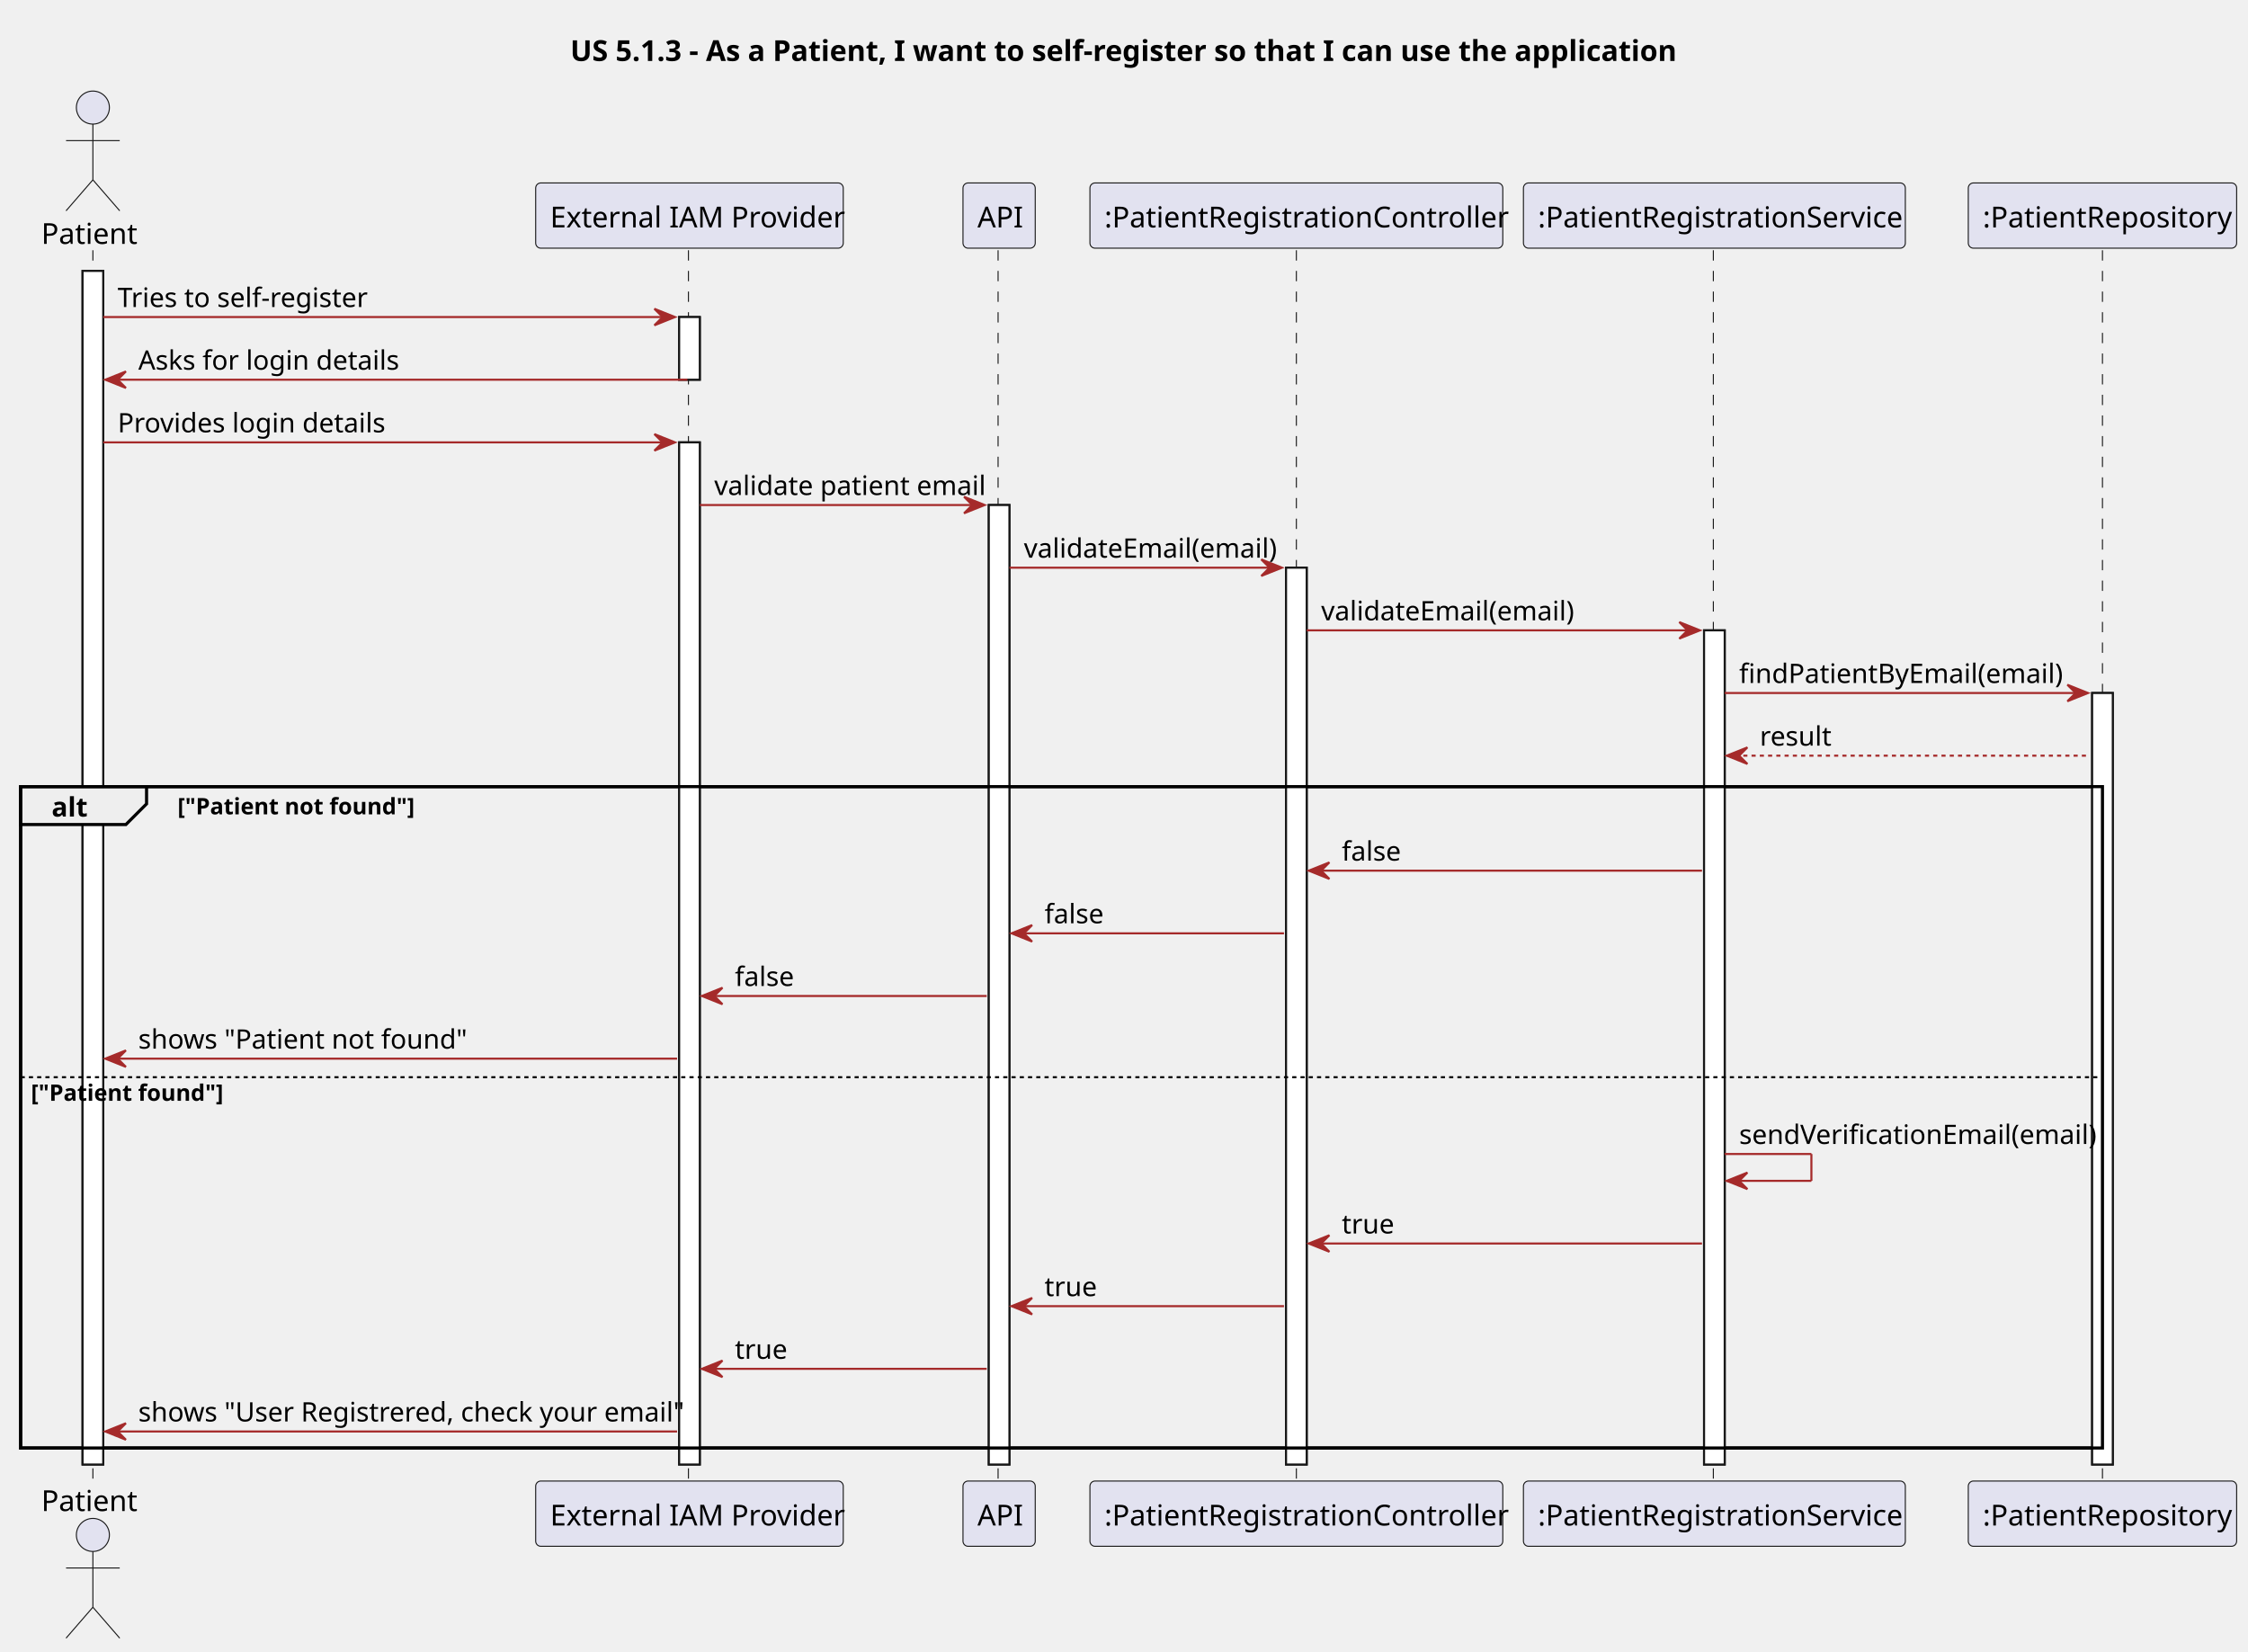
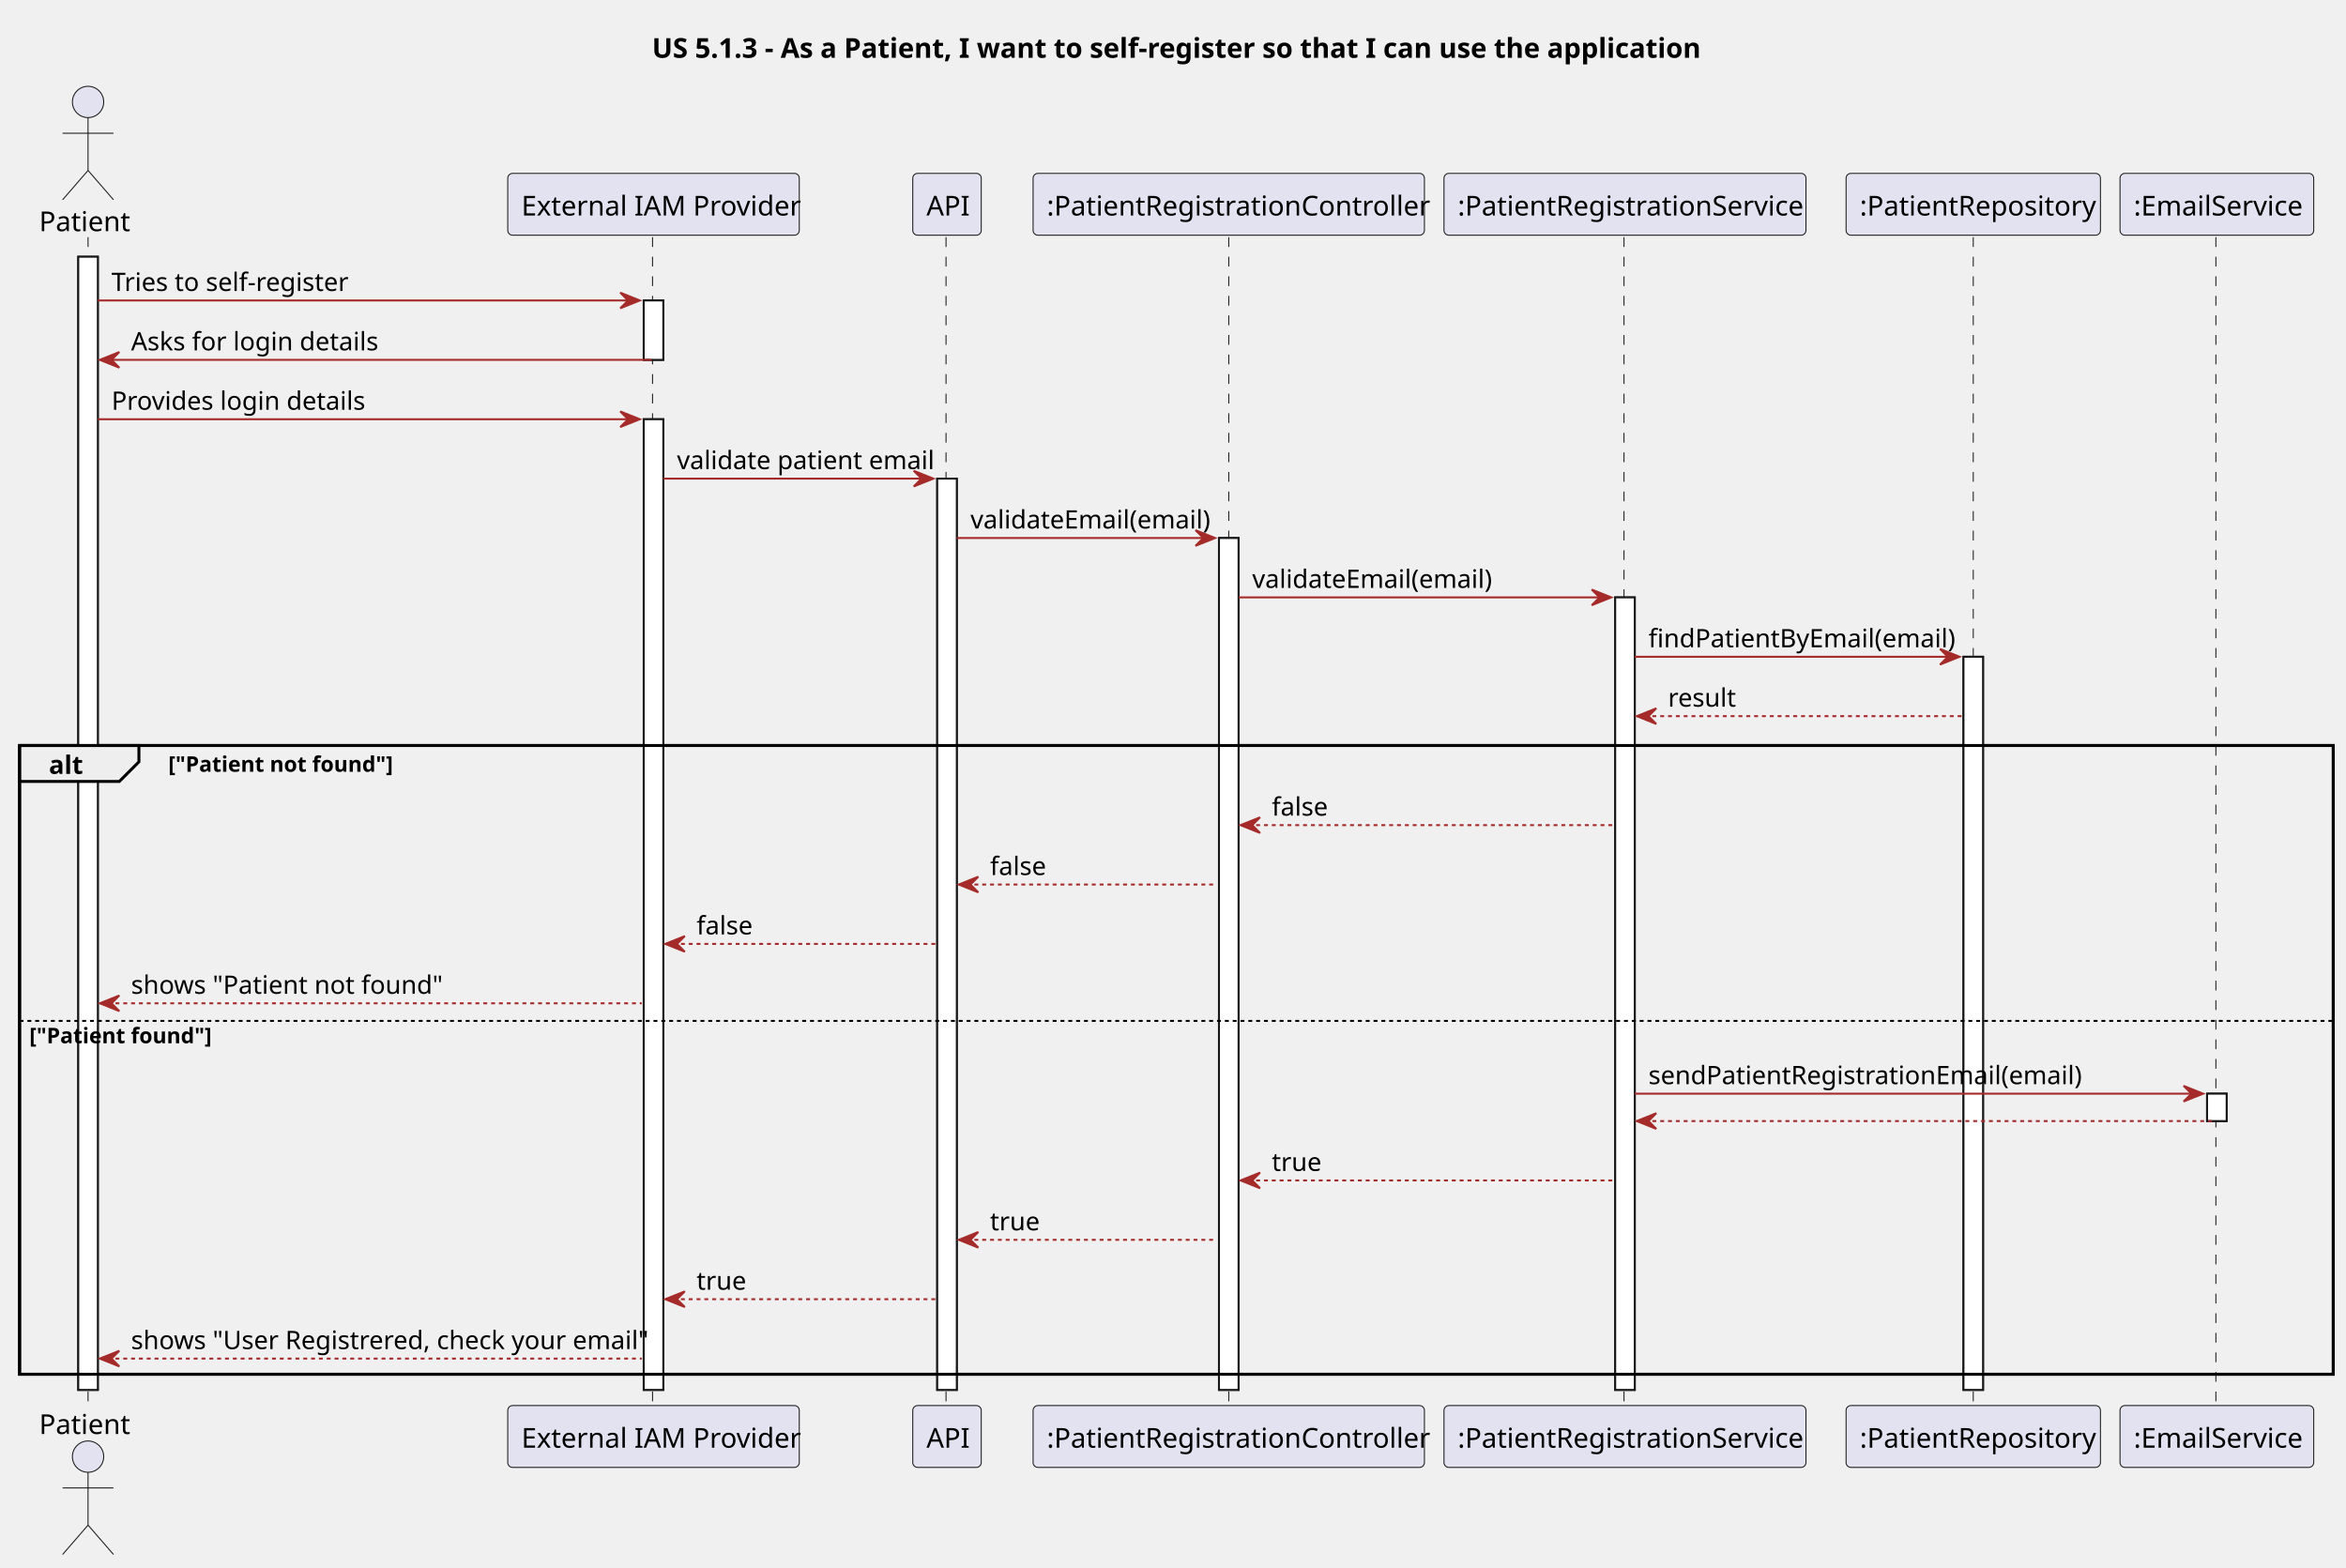
- <svg xmlns="http://www.w3.org/2000/svg" contentStyleType="text/css" height="800px" preserveAspectRatio="none" style="width:1089px;height:800px;background:#FFFFFF;" version="1.1" viewBox="0 0 1089 800" width="1089px" zoomAndPan="magnify">
+ <svg xmlns="http://www.w3.org/2000/svg" contentStyleType="text/css" height="801px" preserveAspectRatio="none" style="width:1199px;height:801px;background:#FFFFFF;" version="1.1" viewBox="0 0 1199 801" width="1199px" zoomAndPan="magnify">
  <defs />
  <g>
-     <text fill="#000000" font-family="sans-serif" font-size="14" font-weight="bold" lengthAdjust="spacing" textLength="535" x="276.25" y="29.533">US 5.1.3 - As a Patient, I want to self-register so that I can use the application</text>
-     <rect fill="#FFFFFF" height="578.164" style="stroke:#181818;stroke-width:1.0;" width="10" x="40" y="131.219" />
+     <text fill="#000000" font-family="sans-serif" font-size="14" font-weight="bold" lengthAdjust="spacing" textLength="535" x="333.25" y="29.533">US 5.1.3 - As a Patient, I want to self-register so that I can use the application</text>
+     <rect fill="#FFFFFF" height="579.164" style="stroke:#181818;stroke-width:1.0;" width="10" x="40" y="131.219" />
    <rect fill="#FFFFFF" height="30.352" style="stroke:#181818;stroke-width:1.0;" width="10" x="329" y="153.57" />
-     <rect fill="#FFFFFF" height="495.109" style="stroke:#181818;stroke-width:1.0;" width="10" x="329" y="214.273" />
-     <rect fill="#FFFFFF" height="464.758" style="stroke:#181818;stroke-width:1.0;" width="10" x="479" y="244.625" />
-     <rect fill="#FFFFFF" height="434.406" style="stroke:#181818;stroke-width:1.0;" width="10" x="623" y="274.977" />
-     <rect fill="#FFFFFF" height="404.055" style="stroke:#181818;stroke-width:1.0;" width="10" x="825.5" y="305.328" />
-     <rect fill="#FFFFFF" height="373.703" style="stroke:#181818;stroke-width:1.0;" width="10" x="1013.5" y="335.68" />
-     <rect fill="none" height="320.352" style="stroke:#000000;stroke-width:1.5;" width="1008.5" x="10" y="381.031" />
-     <line style="stroke:#181818;stroke-width:0.5;stroke-dasharray:5.0,5.0;" x1="45" x2="45" y1="121.219" y2="718.383" />
-     <line style="stroke:#181818;stroke-width:0.5;stroke-dasharray:5.0,5.0;" x1="333.5" x2="333.5" y1="121.219" y2="718.383" />
-     <line style="stroke:#181818;stroke-width:0.5;stroke-dasharray:5.0,5.0;" x1="483.5" x2="483.5" y1="121.219" y2="718.383" />
-     <line style="stroke:#181818;stroke-width:0.5;stroke-dasharray:5.0,5.0;" x1="628" x2="628" y1="121.219" y2="718.383" />
-     <line style="stroke:#181818;stroke-width:0.5;stroke-dasharray:5.0,5.0;" x1="830" x2="830" y1="121.219" y2="718.383" />
-     <line style="stroke:#181818;stroke-width:0.5;stroke-dasharray:5.0,5.0;" x1="1018.5" x2="1018.5" y1="121.219" y2="718.383" />
+     <rect fill="#FFFFFF" height="496.109" style="stroke:#181818;stroke-width:1.0;" width="10" x="329" y="214.273" />
+     <rect fill="#FFFFFF" height="465.758" style="stroke:#181818;stroke-width:1.0;" width="10" x="479" y="244.625" />
+     <rect fill="#FFFFFF" height="435.406" style="stroke:#181818;stroke-width:1.0;" width="10" x="623" y="274.977" />
+     <rect fill="#FFFFFF" height="405.055" style="stroke:#181818;stroke-width:1.0;" width="10" x="825.5" y="305.328" />
+     <rect fill="#FFFFFF" height="374.703" style="stroke:#181818;stroke-width:1.0;" width="10" x="1003.5" y="335.68" />
+     <rect fill="#FFFFFF" height="14" style="stroke:#181818;stroke-width:1.0;" width="10" x="1128" y="558.977" />
+     <rect fill="none" height="321.352" style="stroke:#000000;stroke-width:1.5;" width="1182.5" x="10" y="381.031" />
+     <line style="stroke:#181818;stroke-width:0.5;stroke-dasharray:5.0,5.0;" x1="45" x2="45" y1="121.219" y2="719.383" />
+     <line style="stroke:#181818;stroke-width:0.5;stroke-dasharray:5.0,5.0;" x1="333.5" x2="333.5" y1="121.219" y2="719.383" />
+     <line style="stroke:#181818;stroke-width:0.5;stroke-dasharray:5.0,5.0;" x1="483.5" x2="483.5" y1="121.219" y2="719.383" />
+     <line style="stroke:#181818;stroke-width:0.5;stroke-dasharray:5.0,5.0;" x1="628" x2="628" y1="121.219" y2="719.383" />
+     <line style="stroke:#181818;stroke-width:0.5;stroke-dasharray:5.0,5.0;" x1="830" x2="830" y1="121.219" y2="719.383" />
+     <line style="stroke:#181818;stroke-width:0.5;stroke-dasharray:5.0,5.0;" x1="1008.5" x2="1008.5" y1="121.219" y2="719.383" />
+     <line style="stroke:#181818;stroke-width:0.5;stroke-dasharray:5.0,5.0;" x1="1132.5" x2="1132.5" y1="121.219" y2="719.383" />
    <text fill="#000000" font-family="sans-serif" font-size="14" lengthAdjust="spacing" textLength="44" x="20" y="118.143">Patient</text>
    <ellipse cx="45" cy="52.109" fill="#E2E2F0" rx="8" ry="8" style="stroke:#181818;stroke-width:0.5;" />
    <path d="M45,60.109 L45,87.109 M32,68.109 L58,68.109 M45,87.109 L32,102.109 M45,87.109 L58,102.109 " fill="none" style="stroke:#181818;stroke-width:0.5;" />
-     <text fill="#000000" font-family="sans-serif" font-size="14" lengthAdjust="spacing" textLength="44" x="20" y="731.916">Patient</text>
-     <ellipse cx="45" cy="743.492" fill="#E2E2F0" rx="8" ry="8" style="stroke:#181818;stroke-width:0.5;" />
-     <path d="M45,751.492 L45,778.492 M32,759.492 L58,759.492 M45,778.492 L32,793.492 M45,778.492 L58,793.492 " fill="none" style="stroke:#181818;stroke-width:0.5;" />
+     <text fill="#000000" font-family="sans-serif" font-size="14" lengthAdjust="spacing" textLength="44" x="20" y="732.916">Patient</text>
+     <ellipse cx="45" cy="744.492" fill="#E2E2F0" rx="8" ry="8" style="stroke:#181818;stroke-width:0.5;" />
+     <path d="M45,752.492 L45,779.492 M32,760.492 L58,760.492 M45,779.492 L32,794.492 M45,779.492 L58,794.492 " fill="none" style="stroke:#181818;stroke-width:0.5;" />
    <rect fill="#E2E2F0" height="31.609" rx="2.5" ry="2.5" style="stroke:#181818;stroke-width:0.5;" width="149" x="259.5" y="88.609" />
    <text fill="#000000" font-family="sans-serif" font-size="14" lengthAdjust="spacing" textLength="135" x="266.5" y="110.143">External IAM Provider</text>
-     <rect fill="#E2E2F0" height="31.609" rx="2.5" ry="2.5" style="stroke:#181818;stroke-width:0.5;" width="149" x="259.5" y="717.383" />
-     <text fill="#000000" font-family="sans-serif" font-size="14" lengthAdjust="spacing" textLength="135" x="266.5" y="738.916">External IAM Provider</text>
+     <rect fill="#E2E2F0" height="31.609" rx="2.5" ry="2.5" style="stroke:#181818;stroke-width:0.5;" width="149" x="259.5" y="718.383" />
+     <text fill="#000000" font-family="sans-serif" font-size="14" lengthAdjust="spacing" textLength="135" x="266.5" y="739.916">External IAM Provider</text>
    <rect fill="#E2E2F0" height="31.609" rx="2.5" ry="2.5" style="stroke:#181818;stroke-width:0.5;" width="35" x="466.5" y="88.609" />
    <text fill="#000000" font-family="sans-serif" font-size="14" lengthAdjust="spacing" textLength="21" x="473.5" y="110.143">API</text>
-     <rect fill="#E2E2F0" height="31.609" rx="2.5" ry="2.5" style="stroke:#181818;stroke-width:0.5;" width="35" x="466.5" y="717.383" />
-     <text fill="#000000" font-family="sans-serif" font-size="14" lengthAdjust="spacing" textLength="21" x="473.5" y="738.916">API</text>
+     <rect fill="#E2E2F0" height="31.609" rx="2.5" ry="2.5" style="stroke:#181818;stroke-width:0.5;" width="35" x="466.5" y="718.383" />
+     <text fill="#000000" font-family="sans-serif" font-size="14" lengthAdjust="spacing" textLength="21" x="473.5" y="739.916">API</text>
    <rect fill="#E2E2F0" height="31.609" rx="2.5" ry="2.5" style="stroke:#181818;stroke-width:0.5;" width="200" x="528" y="88.609" />
    <text fill="#000000" font-family="sans-serif" font-size="14" lengthAdjust="spacing" textLength="186" x="535" y="110.143">:PatientRegistrationController</text>
-     <rect fill="#E2E2F0" height="31.609" rx="2.5" ry="2.5" style="stroke:#181818;stroke-width:0.5;" width="200" x="528" y="717.383" />
-     <text fill="#000000" font-family="sans-serif" font-size="14" lengthAdjust="spacing" textLength="186" x="535" y="738.916">:PatientRegistrationController</text>
+     <rect fill="#E2E2F0" height="31.609" rx="2.5" ry="2.5" style="stroke:#181818;stroke-width:0.5;" width="200" x="528" y="718.383" />
+     <text fill="#000000" font-family="sans-serif" font-size="14" lengthAdjust="spacing" textLength="186" x="535" y="739.916">:PatientRegistrationController</text>
    <rect fill="#E2E2F0" height="31.609" rx="2.5" ry="2.5" style="stroke:#181818;stroke-width:0.5;" width="185" x="738" y="88.609" />
    <text fill="#000000" font-family="sans-serif" font-size="14" lengthAdjust="spacing" textLength="171" x="745" y="110.143">:PatientRegistrationService</text>
-     <rect fill="#E2E2F0" height="31.609" rx="2.5" ry="2.5" style="stroke:#181818;stroke-width:0.5;" width="185" x="738" y="717.383" />
-     <text fill="#000000" font-family="sans-serif" font-size="14" lengthAdjust="spacing" textLength="171" x="745" y="738.916">:PatientRegistrationService</text>
-     <rect fill="#E2E2F0" height="31.609" rx="2.5" ry="2.5" style="stroke:#181818;stroke-width:0.5;" width="130" x="953.5" y="88.609" />
-     <text fill="#000000" font-family="sans-serif" font-size="14" lengthAdjust="spacing" textLength="116" x="960.5" y="110.143">:PatientRepository</text>
-     <rect fill="#E2E2F0" height="31.609" rx="2.5" ry="2.5" style="stroke:#181818;stroke-width:0.5;" width="130" x="953.5" y="717.383" />
-     <text fill="#000000" font-family="sans-serif" font-size="14" lengthAdjust="spacing" textLength="116" x="960.5" y="738.916">:PatientRepository</text>
-     <rect fill="#FFFFFF" height="578.164" style="stroke:#181818;stroke-width:1.0;" width="10" x="40" y="131.219" />
+     <rect fill="#E2E2F0" height="31.609" rx="2.5" ry="2.5" style="stroke:#181818;stroke-width:0.5;" width="185" x="738" y="718.383" />
+     <text fill="#000000" font-family="sans-serif" font-size="14" lengthAdjust="spacing" textLength="171" x="745" y="739.916">:PatientRegistrationService</text>
+     <rect fill="#E2E2F0" height="31.609" rx="2.5" ry="2.5" style="stroke:#181818;stroke-width:0.5;" width="130" x="943.5" y="88.609" />
+     <text fill="#000000" font-family="sans-serif" font-size="14" lengthAdjust="spacing" textLength="116" x="950.5" y="110.143">:PatientRepository</text>
+     <rect fill="#E2E2F0" height="31.609" rx="2.5" ry="2.5" style="stroke:#181818;stroke-width:0.5;" width="130" x="943.5" y="718.383" />
+     <text fill="#000000" font-family="sans-serif" font-size="14" lengthAdjust="spacing" textLength="116" x="950.5" y="739.916">:PatientRepository</text>
+     <rect fill="#E2E2F0" height="31.609" rx="2.5" ry="2.5" style="stroke:#181818;stroke-width:0.5;" width="99" x="1083.5" y="88.609" />
+     <text fill="#000000" font-family="sans-serif" font-size="14" lengthAdjust="spacing" textLength="85" x="1090.5" y="110.143">:EmailService</text>
+     <rect fill="#E2E2F0" height="31.609" rx="2.5" ry="2.5" style="stroke:#181818;stroke-width:0.5;" width="99" x="1083.5" y="718.383" />
+     <text fill="#000000" font-family="sans-serif" font-size="14" lengthAdjust="spacing" textLength="85" x="1090.5" y="739.916">:EmailService</text>
+     <rect fill="#FFFFFF" height="579.164" style="stroke:#181818;stroke-width:1.0;" width="10" x="40" y="131.219" />
    <rect fill="#FFFFFF" height="30.352" style="stroke:#181818;stroke-width:1.0;" width="10" x="329" y="153.57" />
-     <rect fill="#FFFFFF" height="495.109" style="stroke:#181818;stroke-width:1.0;" width="10" x="329" y="214.273" />
-     <rect fill="#FFFFFF" height="464.758" style="stroke:#181818;stroke-width:1.0;" width="10" x="479" y="244.625" />
-     <rect fill="#FFFFFF" height="434.406" style="stroke:#181818;stroke-width:1.0;" width="10" x="623" y="274.977" />
-     <rect fill="#FFFFFF" height="404.055" style="stroke:#181818;stroke-width:1.0;" width="10" x="825.5" y="305.328" />
-     <rect fill="#FFFFFF" height="373.703" style="stroke:#181818;stroke-width:1.0;" width="10" x="1013.5" y="335.68" />
+     <rect fill="#FFFFFF" height="496.109" style="stroke:#181818;stroke-width:1.0;" width="10" x="329" y="214.273" />
+     <rect fill="#FFFFFF" height="465.758" style="stroke:#181818;stroke-width:1.0;" width="10" x="479" y="244.625" />
+     <rect fill="#FFFFFF" height="435.406" style="stroke:#181818;stroke-width:1.0;" width="10" x="623" y="274.977" />
+     <rect fill="#FFFFFF" height="405.055" style="stroke:#181818;stroke-width:1.0;" width="10" x="825.5" y="305.328" />
+     <rect fill="#FFFFFF" height="374.703" style="stroke:#181818;stroke-width:1.0;" width="10" x="1003.5" y="335.68" />
+     <rect fill="#FFFFFF" height="14" style="stroke:#181818;stroke-width:1.0;" width="10" x="1128" y="558.977" />
    <polygon fill="#A52A2A" points="317,149.57,327,153.57,317,157.57,321,153.57" style="stroke:#A52A2A;stroke-width:1.0;" />
    <line style="stroke:#A52A2A;stroke-width:1.0;" x1="50" x2="323" y1="153.57" y2="153.57" />
    <text fill="#000000" font-family="sans-serif" font-size="13" lengthAdjust="spacing" textLength="114" x="57" y="148.714">Tries to self-register</text>
    <polygon fill="#A52A2A" points="61,179.922,51,183.922,61,187.922,57,183.922" style="stroke:#A52A2A;stroke-width:1.0;" />
    <line style="stroke:#A52A2A;stroke-width:1.0;" x1="55" x2="333" y1="183.922" y2="183.922" />
    <text fill="#000000" font-family="sans-serif" font-size="13" lengthAdjust="spacing" textLength="121" x="67" y="179.065">Asks for login details</text>
    <polygon fill="#A52A2A" points="317,210.273,327,214.273,317,218.273,321,214.273" style="stroke:#A52A2A;stroke-width:1.0;" />
    <line style="stroke:#A52A2A;stroke-width:1.0;" x1="50" x2="323" y1="214.273" y2="214.273" />
    <text fill="#000000" font-family="sans-serif" font-size="13" lengthAdjust="spacing" textLength="122" x="57" y="209.417">Provides login details</text>
    <polygon fill="#A52A2A" points="467,240.625,477,244.625,467,248.625,471,244.625" style="stroke:#A52A2A;stroke-width:1.0;" />
    <line style="stroke:#A52A2A;stroke-width:1.0;" x1="339" x2="473" y1="244.625" y2="244.625" />
    <text fill="#000000" font-family="sans-serif" font-size="13" lengthAdjust="spacing" textLength="121" x="346" y="239.769">validate patient email</text>
    <polygon fill="#A52A2A" points="611,270.977,621,274.977,611,278.977,615,274.977" style="stroke:#A52A2A;stroke-width:1.0;" />
    <line style="stroke:#A52A2A;stroke-width:1.0;" x1="489" x2="617" y1="274.977" y2="274.977" />
    <text fill="#000000" font-family="sans-serif" font-size="13" lengthAdjust="spacing" textLength="115" x="496" y="270.12">validateEmail(email)</text>
    <polygon fill="#A52A2A" points="813.5,301.328,823.5,305.328,813.5,309.328,817.5,305.328" style="stroke:#A52A2A;stroke-width:1.0;" />
    <line style="stroke:#A52A2A;stroke-width:1.0;" x1="633" x2="819.5" y1="305.328" y2="305.328" />
    <text fill="#000000" font-family="sans-serif" font-size="13" lengthAdjust="spacing" textLength="115" x="640" y="300.472">validateEmail(email)</text>
-     <polygon fill="#A52A2A" points="1001.5,331.68,1011.5,335.68,1001.5,339.68,1005.5,335.68" style="stroke:#A52A2A;stroke-width:1.0;" />
-     <line style="stroke:#A52A2A;stroke-width:1.0;" x1="835.5" x2="1007.5" y1="335.68" y2="335.68" />
+     <polygon fill="#A52A2A" points="991.5,331.68,1001.5,335.68,991.5,339.68,995.5,335.68" style="stroke:#A52A2A;stroke-width:1.0;" />
+     <line style="stroke:#A52A2A;stroke-width:1.0;" x1="835.5" x2="997.5" y1="335.68" y2="335.68" />
    <text fill="#000000" font-family="sans-serif" font-size="13" lengthAdjust="spacing" textLength="149" x="842.5" y="330.823">findPatientByEmail(email)</text>
    <polygon fill="#A52A2A" points="846.5,362.031,836.5,366.031,846.5,370.031,842.5,366.031" style="stroke:#A52A2A;stroke-width:1.0;" />
-     <line style="stroke:#A52A2A;stroke-width:1.0;stroke-dasharray:2.0,2.0;" x1="840.5" x2="1012.5" y1="366.031" y2="366.031" />
+     <line style="stroke:#A52A2A;stroke-width:1.0;stroke-dasharray:2.0,2.0;" x1="840.5" x2="1002.5" y1="366.031" y2="366.031" />
    <text fill="#000000" font-family="sans-serif" font-size="13" lengthAdjust="spacing" textLength="32" x="852.5" y="361.175">result</text>
    <path d="M10,381.031 L71,381.031 L71,389.383 L61,399.383 L10,399.383 L10,381.031 " fill="#EEEEEE" style="stroke:#000000;stroke-width:1.5;" />
-     <rect fill="none" height="320.352" style="stroke:#000000;stroke-width:1.5;" width="1008.5" x="10" y="381.031" />
+     <rect fill="none" height="321.352" style="stroke:#000000;stroke-width:1.5;" width="1182.5" x="10" y="381.031" />
    <text fill="#000000" font-family="sans-serif" font-size="13" font-weight="bold" lengthAdjust="spacing" textLength="16" x="25" y="395.526">alt</text>
    <text fill="#000000" font-family="sans-serif" font-size="11" font-weight="bold" lengthAdjust="spacing" textLength="112" x="86" y="394.45">["Patient not found"]</text>
    <polygon fill="#A52A2A" points="644,417.734,634,421.734,644,425.734,640,421.734" style="stroke:#A52A2A;stroke-width:1.0;" />
-     <line style="stroke:#A52A2A;stroke-width:1.0;" x1="638" x2="824.5" y1="421.734" y2="421.734" />
+     <line style="stroke:#A52A2A;stroke-width:1.0;stroke-dasharray:2.0,2.0;" x1="638" x2="824.5" y1="421.734" y2="421.734" />
    <text fill="#000000" font-family="sans-serif" font-size="13" lengthAdjust="spacing" textLength="27" x="650" y="416.878">false</text>
    <polygon fill="#A52A2A" points="500,448.086,490,452.086,500,456.086,496,452.086" style="stroke:#A52A2A;stroke-width:1.0;" />
-     <line style="stroke:#A52A2A;stroke-width:1.0;" x1="494" x2="622" y1="452.086" y2="452.086" />
+     <line style="stroke:#A52A2A;stroke-width:1.0;stroke-dasharray:2.0,2.0;" x1="494" x2="622" y1="452.086" y2="452.086" />
    <text fill="#000000" font-family="sans-serif" font-size="13" lengthAdjust="spacing" textLength="27" x="506" y="447.229">false</text>
    <polygon fill="#A52A2A" points="350,478.438,340,482.438,350,486.438,346,482.438" style="stroke:#A52A2A;stroke-width:1.0;" />
-     <line style="stroke:#A52A2A;stroke-width:1.0;" x1="344" x2="478" y1="482.438" y2="482.438" />
+     <line style="stroke:#A52A2A;stroke-width:1.0;stroke-dasharray:2.0,2.0;" x1="344" x2="478" y1="482.438" y2="482.438" />
    <text fill="#000000" font-family="sans-serif" font-size="13" lengthAdjust="spacing" textLength="27" x="356" y="477.581">false</text>
    <polygon fill="#A52A2A" points="61,508.789,51,512.789,61,516.789,57,512.789" style="stroke:#A52A2A;stroke-width:1.0;" />
-     <line style="stroke:#A52A2A;stroke-width:1.0;" x1="55" x2="328" y1="512.789" y2="512.789" />
+     <line style="stroke:#A52A2A;stroke-width:1.0;stroke-dasharray:2.0,2.0;" x1="55" x2="328" y1="512.789" y2="512.789" />
    <text fill="#000000" font-family="sans-serif" font-size="13" lengthAdjust="spacing" textLength="149" x="67" y="507.933">shows "Patient not found"</text>
-     <line style="stroke:#000000;stroke-width:1.0;stroke-dasharray:2.0,2.0;" x1="10" x2="1018.5" y1="521.789" y2="521.789" />
+     <line style="stroke:#000000;stroke-width:1.0;stroke-dasharray:2.0,2.0;" x1="10" x2="1192.5" y1="521.789" y2="521.789" />
    <text fill="#000000" font-family="sans-serif" font-size="11" font-weight="bold" lengthAdjust="spacing" textLength="91" x="15" y="533.208">["Patient found"]</text>
-     <line style="stroke:#A52A2A;stroke-width:1.0;" x1="835.5" x2="877.5" y1="558.977" y2="558.977" />
-     <line style="stroke:#A52A2A;stroke-width:1.0;" x1="877.5" x2="877.5" y1="558.977" y2="571.977" />
-     <line style="stroke:#A52A2A;stroke-width:1.0;" x1="836.5" x2="877.5" y1="571.977" y2="571.977" />
-     <polygon fill="#A52A2A" points="846.5,567.977,836.5,571.977,846.5,575.977,842.5,571.977" style="stroke:#A52A2A;stroke-width:1.0;" />
-     <text fill="#000000" font-family="sans-serif" font-size="13" lengthAdjust="spacing" textLength="164" x="842.5" y="554.12">sendVerificationEmail(email)</text>
-     <polygon fill="#A52A2A" points="644,598.328,634,602.328,644,606.328,640,602.328" style="stroke:#A52A2A;stroke-width:1.0;" />
-     <line style="stroke:#A52A2A;stroke-width:1.0;" x1="638" x2="824.5" y1="602.328" y2="602.328" />
-     <text fill="#000000" font-family="sans-serif" font-size="13" lengthAdjust="spacing" textLength="22" x="650" y="597.472">true</text>
-     <polygon fill="#A52A2A" points="500,628.68,490,632.68,500,636.68,496,632.68" style="stroke:#A52A2A;stroke-width:1.0;" />
-     <line style="stroke:#A52A2A;stroke-width:1.0;" x1="494" x2="622" y1="632.68" y2="632.68" />
-     <text fill="#000000" font-family="sans-serif" font-size="13" lengthAdjust="spacing" textLength="22" x="506" y="627.823">true</text>
-     <polygon fill="#A52A2A" points="350,659.031,340,663.031,350,667.031,346,663.031" style="stroke:#A52A2A;stroke-width:1.0;" />
-     <line style="stroke:#A52A2A;stroke-width:1.0;" x1="344" x2="478" y1="663.031" y2="663.031" />
-     <text fill="#000000" font-family="sans-serif" font-size="13" lengthAdjust="spacing" textLength="22" x="356" y="658.175">true</text>
-     <polygon fill="#A52A2A" points="61,689.383,51,693.383,61,697.383,57,693.383" style="stroke:#A52A2A;stroke-width:1.0;" />
-     <line style="stroke:#A52A2A;stroke-width:1.0;" x1="55" x2="328" y1="693.383" y2="693.383" />
-     <text fill="#000000" font-family="sans-serif" font-size="13" lengthAdjust="spacing" textLength="255" x="67" y="688.526">shows "User Registrered, check your email"</text>
+     <polygon fill="#A52A2A" points="1116,554.977,1126,558.977,1116,562.977,1120,558.977" style="stroke:#A52A2A;stroke-width:1.0;" />
+     <line style="stroke:#A52A2A;stroke-width:1.0;" x1="835.5" x2="1122" y1="558.977" y2="558.977" />
+     <text fill="#000000" font-family="sans-serif" font-size="13" lengthAdjust="spacing" textLength="210" x="842.5" y="554.12">sendPatientRegistrationEmail(email)</text>
+     <polygon fill="#A52A2A" points="846.5,568.977,836.5,572.977,846.5,576.977,842.5,572.977" style="stroke:#A52A2A;stroke-width:1.0;" />
+     <line style="stroke:#A52A2A;stroke-width:1.0;stroke-dasharray:2.0,2.0;" x1="840.5" x2="1132" y1="572.977" y2="572.977" />
+     <polygon fill="#A52A2A" points="644,599.328,634,603.328,644,607.328,640,603.328" style="stroke:#A52A2A;stroke-width:1.0;" />
+     <line style="stroke:#A52A2A;stroke-width:1.0;stroke-dasharray:2.0,2.0;" x1="638" x2="824.5" y1="603.328" y2="603.328" />
+     <text fill="#000000" font-family="sans-serif" font-size="13" lengthAdjust="spacing" textLength="22" x="650" y="598.472">true</text>
+     <polygon fill="#A52A2A" points="500,629.68,490,633.68,500,637.68,496,633.68" style="stroke:#A52A2A;stroke-width:1.0;" />
+     <line style="stroke:#A52A2A;stroke-width:1.0;stroke-dasharray:2.0,2.0;" x1="494" x2="622" y1="633.68" y2="633.68" />
+     <text fill="#000000" font-family="sans-serif" font-size="13" lengthAdjust="spacing" textLength="22" x="506" y="628.823">true</text>
+     <polygon fill="#A52A2A" points="350,660.031,340,664.031,350,668.031,346,664.031" style="stroke:#A52A2A;stroke-width:1.0;" />
+     <line style="stroke:#A52A2A;stroke-width:1.0;stroke-dasharray:2.0,2.0;" x1="344" x2="478" y1="664.031" y2="664.031" />
+     <text fill="#000000" font-family="sans-serif" font-size="13" lengthAdjust="spacing" textLength="22" x="356" y="659.175">true</text>
+     <polygon fill="#A52A2A" points="61,690.383,51,694.383,61,698.383,57,694.383" style="stroke:#A52A2A;stroke-width:1.0;" />
+     <line style="stroke:#A52A2A;stroke-width:1.0;stroke-dasharray:2.0,2.0;" x1="55" x2="328" y1="694.383" y2="694.383" />
+     <text fill="#000000" font-family="sans-serif" font-size="13" lengthAdjust="spacing" textLength="255" x="67" y="689.526">shows "User Registrered, check your email"</text>
  </g>
</svg>
